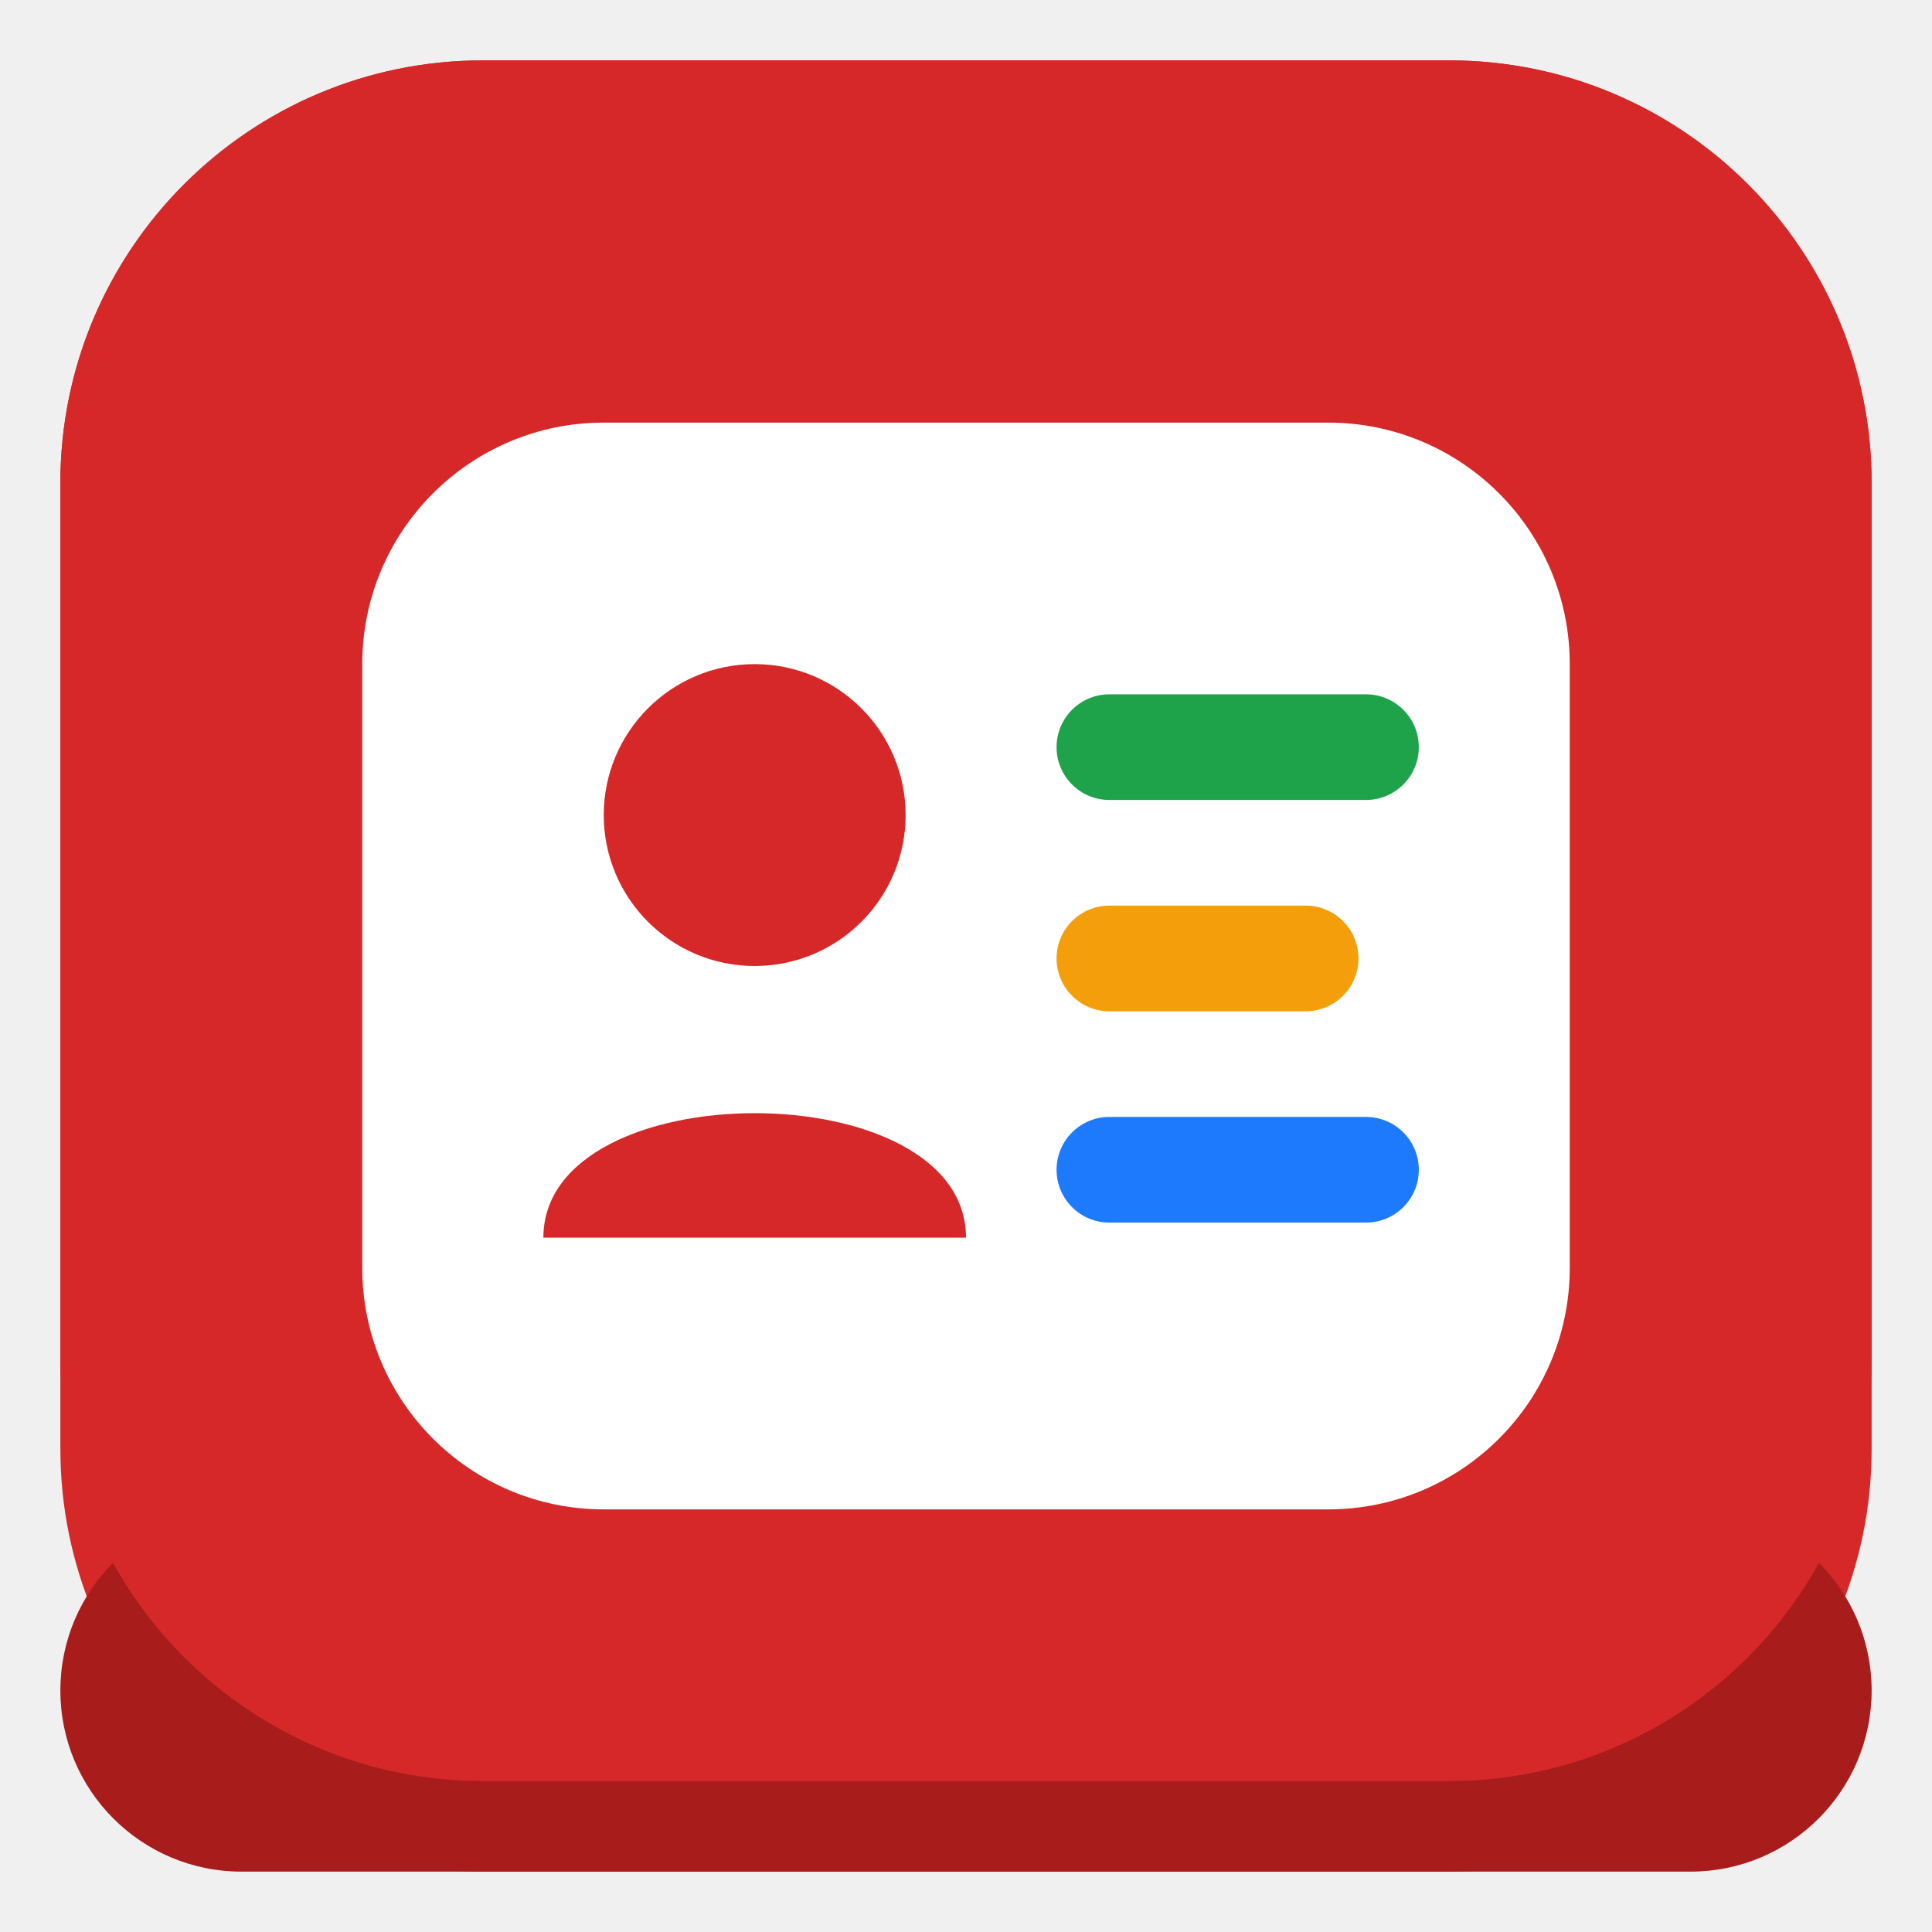
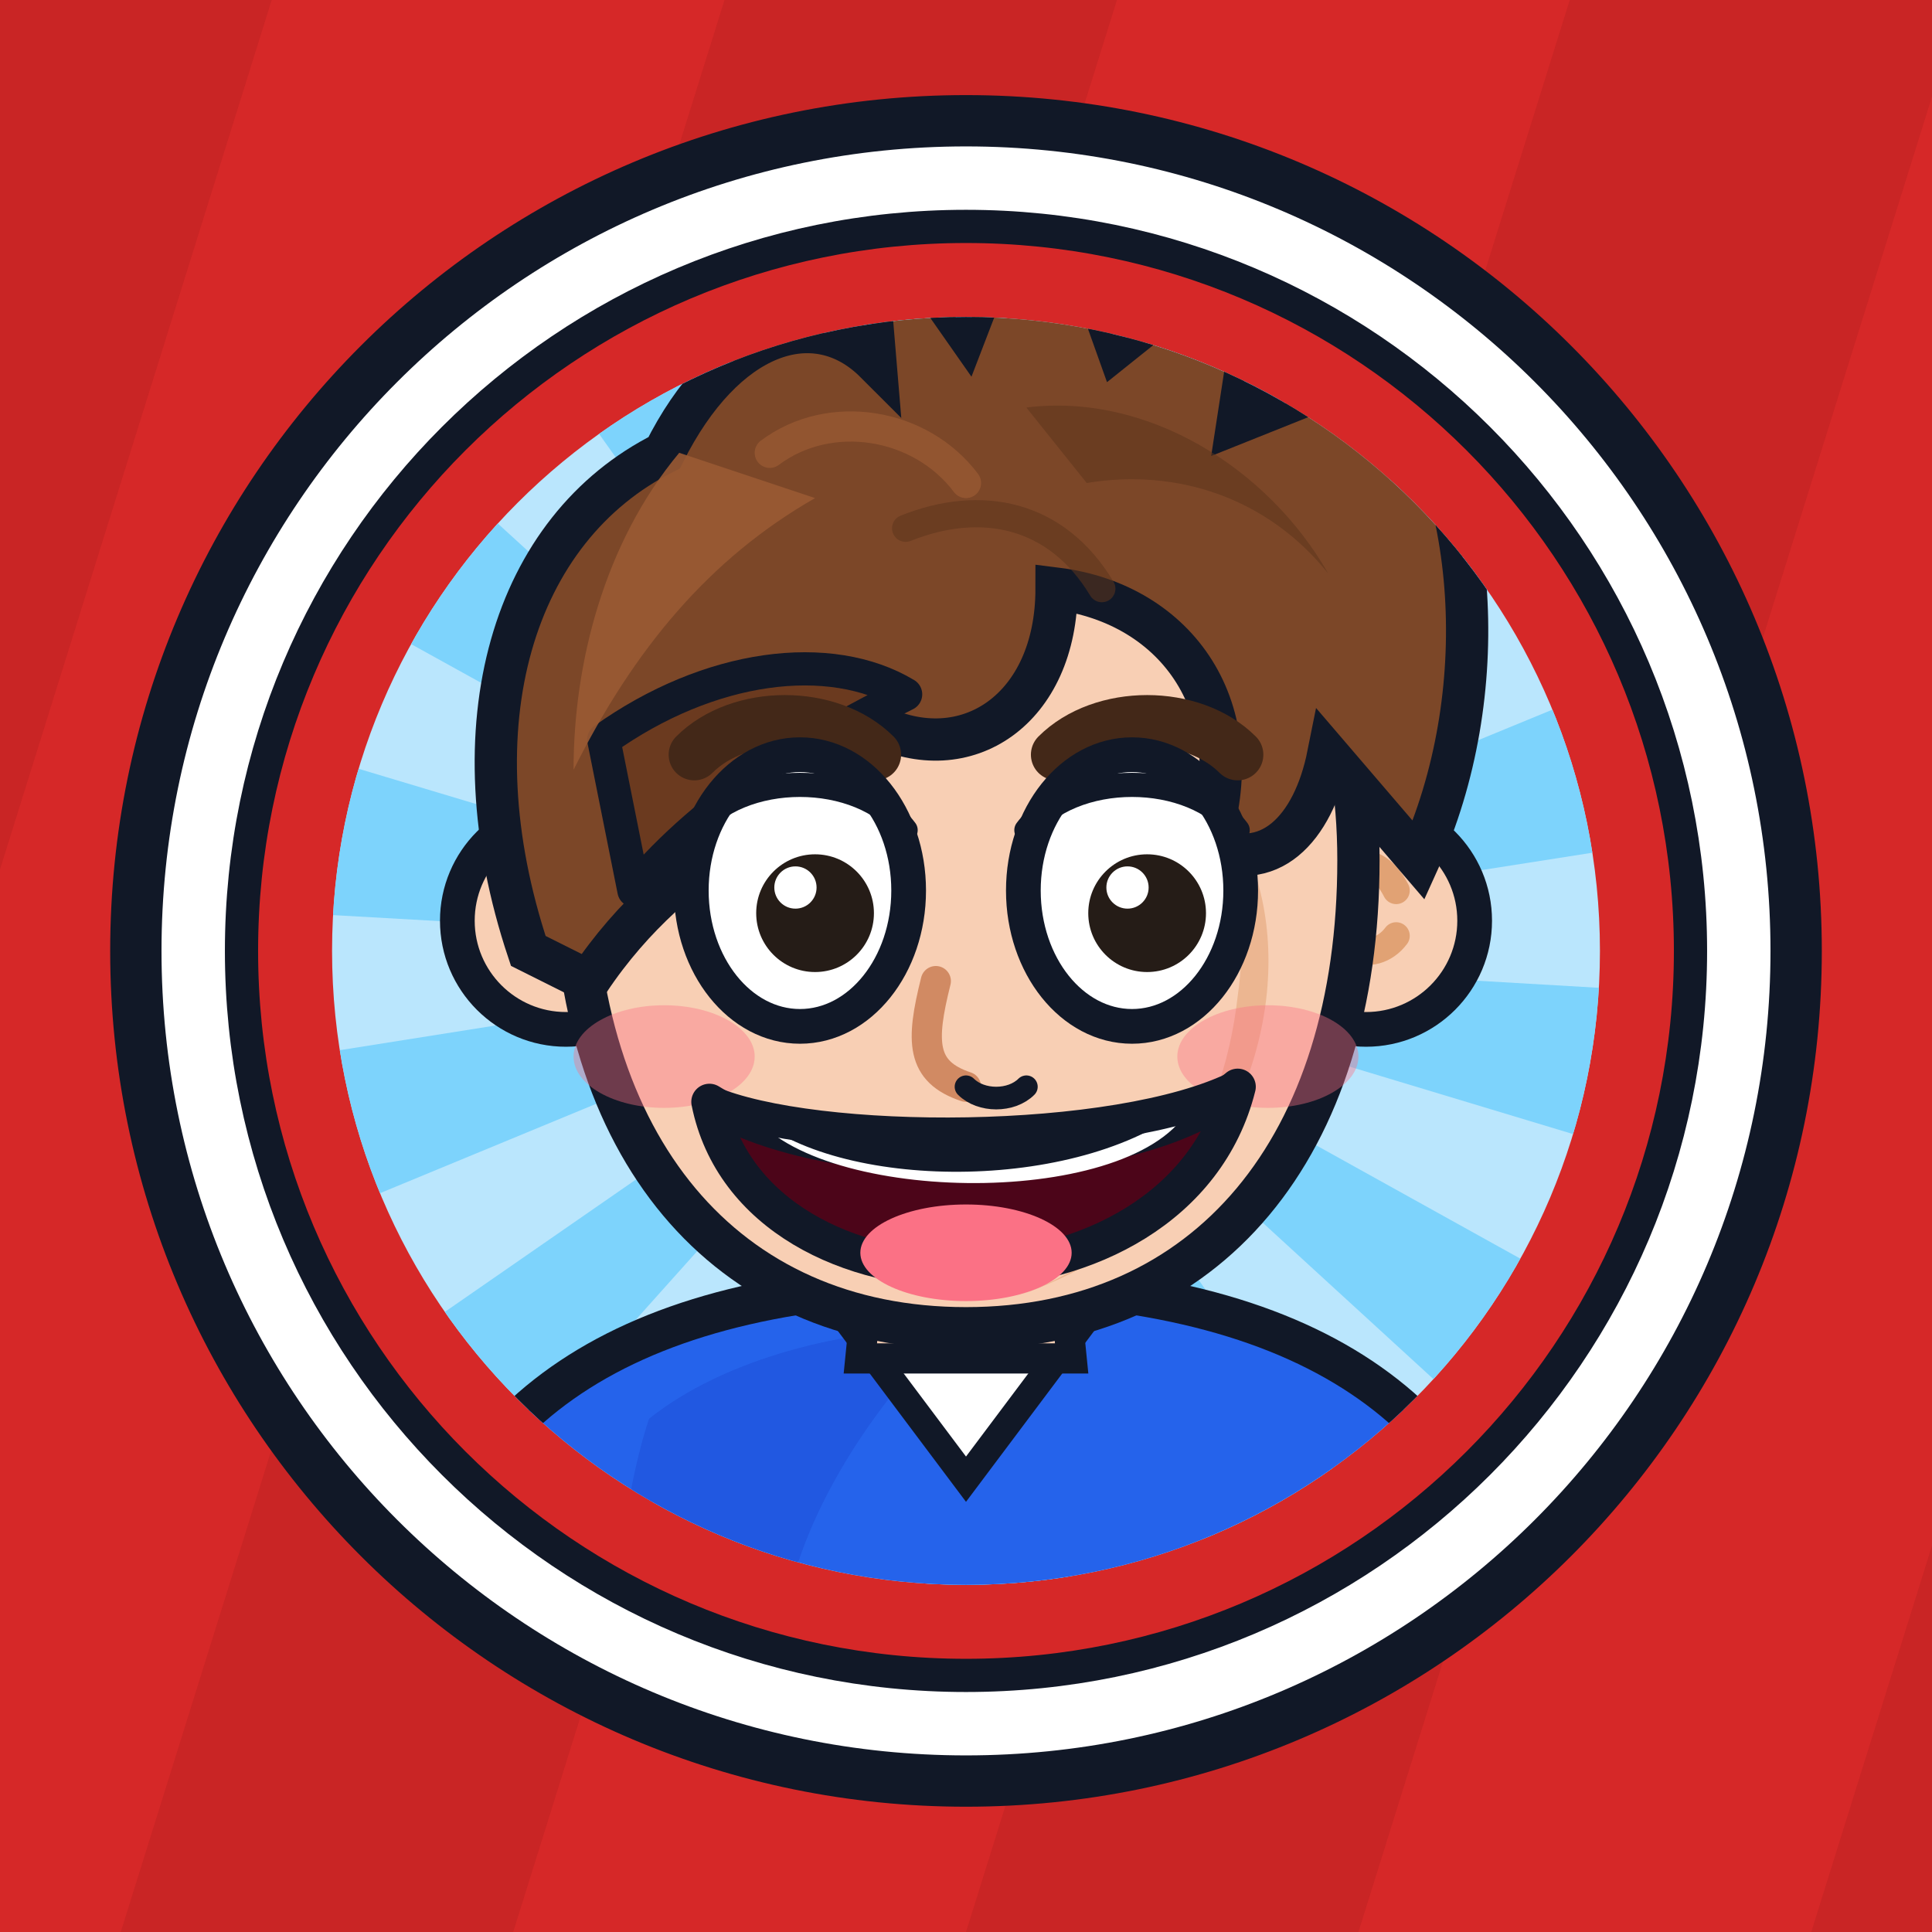
<svg xmlns="http://www.w3.org/2000/svg" width="128" height="128" viewBox="0 0 128 128">
-   <rect x="4" y="4" width="120" height="120" rx="28" fill="#D62828" />
-   <rect x="4" y="100" width="120" height="24" rx="12" fill="#A81C1C" />
-   <rect x="4" y="4" width="120" height="114" rx="28" fill="#D62828" />
-   <rect x="24" y="28" width="80" height="72" rx="16" fill="#FFFFFF" />
-   <circle cx="50" cy="54" r="10" fill="#D62828" />
-   <path d="M36 82 C36 71 64 71 64 82" fill="#D62828" />
-   <rect x="70" y="46" width="24" height="7" rx="3.5" fill="#1EA34A" />
-   <rect x="70" y="60" width="20" height="7" rx="3.5" fill="#F59E0B" />
-   <rect x="70" y="74" width="24" height="7" rx="3.5" fill="#1D7AFC" />
+   <rect width="128" height="128" fill="#D62828" />
+   <g fill="#8F1414" opacity="0.18">
+     <path d="M-48 128 L-22 128 L18 0 L-8 0 Z" />
+     <path d="M8 128 L34 128 L74 0 L48 0 Z" />
+     <path d="M64 128 L90 128 L130 0 L104 0 Z" />
+     <path d="M120 128 L146 128 L186 0 L160 0 Z" />
+   </g>
+   <circle cx="64" cy="63" r="55" fill="#FFFFFF" stroke="#111827" stroke-width="3.4" />
+   <circle cx="64" cy="63" r="48" fill="#D62828" stroke="#111827" stroke-width="2.2" />
+   <defs>
+     <clipPath id="aro">
+       <circle cx="64" cy="63" r="42" />
+     </clipPath>
+   </defs>
+   <g clip-path="url(#aro)">
+     <circle cx="64" cy="63" r="42" fill="#BAE6FD" />
+     <g fill="#7DD3FC">
+       <path d="M64 63 L57 21 L67 20 Z" />
+       <path d="M64 63 L57 21 L67 20 Z" transform="rotate(25.7 64 63)" />
+       <path d="M64 63 L57 21 L67 20 Z" transform="rotate(51.4 64 63)" />
+       <path d="M64 63 L57 21 L67 20 Z" transform="rotate(77.1 64 63)" />
+       <path d="M64 63 L57 21 L67 20 Z" transform="rotate(102.8 64 63)" />
+       <path d="M64 63 L57 21 L67 20 Z" transform="rotate(128.5 64 63)" />
+       <path d="M64 63 L57 21 L67 20 Z" transform="rotate(154.2 64 63)" />
+       <path d="M64 63 L57 21 L67 20 Z" transform="rotate(179.9 64 63)" />
+       <path d="M64 63 L57 21 L67 20 Z" transform="rotate(205.6 64 63)" />
+       <path d="M64 63 L57 21 L67 20 Z" transform="rotate(231.3 64 63)" />
+       <path d="M64 63 L57 21 L67 20 Z" transform="rotate(257 64 63)" />
+       <path d="M64 63 L57 21 L67 20 Z" transform="rotate(282.7 64 63)" />
+       <path d="M64 63 L57 21 L67 20 Z" transform="rotate(308.4 64 63)" />
+       <path d="M64 63 L57 21 L67 20 Z" transform="rotate(334.1 64 63)" />
+     </g>
+     <path d="M27 108 C30 93 42 85 64 85 C86 85 98 93 101 108 Z" fill="#2563EB" stroke="#111827" stroke-width="2.6" />
+     <path d="M43 94 C48 90 56 88 63 88 C57 94 53 101 52 107 L41 107 C41 102 42 97 43 94 Z" fill="#1D4ED8" opacity="0.55" />
+     <path d="M55 86 L64 98 L73 86 L69 84 L64 88 L59 84 Z" fill="#FFFFFF" stroke="#111827" stroke-width="1.8" />
+     <path d="M58 80 L70 80 L71 90 L57 90 Z" fill="#F8CFB4" stroke="#111827" stroke-width="2" />
+     <circle cx="37.5" cy="61" r="7.2" fill="#F8CFB4" stroke="#111827" stroke-width="2.3" />
+     <circle cx="90.5" cy="61" r="7.2" fill="#F8CFB4" stroke="#111827" stroke-width="2.3" />
+     <path d="M35.5 59 C37 56 40 57 40 60 C40 63 37 64 35.5 62" fill="none" stroke="#E1A274" stroke-width="1.8" stroke-linecap="round" />
+     <path d="M92.5 59 C91 56 88 57 88 60 C88 63 91 64 92.5 62" fill="none" stroke="#E1A274" stroke-width="1.8" stroke-linecap="round" />
+     <path d="M38 57 C38 39 49 31 64 31 C79 31 90 39 90 57 C90 76 80 88 64 88 C48 88 38 76 38 57 Z" fill="#F8CFB4" stroke="#111827" stroke-width="2.8" />
+     <path d="M77 50 C84 54 86 64 82 73 C79 80 73 84 67 86 C76 83 81 75 82 66 C83 59 81 53 77 50 Z" fill="#E1A274" opacity="0.55" />
+     <path d="M35 63 C30 48 34 35 44 30 C48 22 54 20 58 24 L57 12 L64 22 L69 9 L74 23 L84 15 L82 28 L92 24 C98 32 99 46 94 57 L88 50 C87 55 84 58 80 56 C83 47 78 40 70 39 C70 47 64 51 58 48 C53 54 45 56 39 65 Z" fill="#7C4728" stroke="#111827" stroke-width="2.8" />
+     <path d="M40 49 C47 44 55 43 60 46 C54 49 47 53 42 59 Z" fill="#6B3A1F" stroke="#111827" stroke-width="2.2" stroke-linejoin="round" />
+     <path d="M45 30 C40 36 38 44 38 51 C42 43 47 37 54 33 Z" fill="#9A5A33" opacity="0.9" />
+     <path d="M68 27 C76 26 84 31 88 38 C84 33 78 31 72 32 Z" fill="#5C341C" opacity="0.55" />
+     <path d="M60 35 C65 33 70 34 73 39" fill="none" stroke="#5C341C" stroke-width="1.8" opacity="0.55" stroke-linecap="round" />
+     <path d="M51 30 C55 27 61 28 64 32" fill="none" stroke="#9A5A33" stroke-width="2" opacity="0.75" stroke-linecap="round" />
+     <path d="M46 50 C49 47 55 47 58 50" fill="none" stroke="#432818" stroke-width="3.4" stroke-linecap="round" />
+     <path d="M70 50 C73 47 79 47 82 50" fill="none" stroke="#432818" stroke-width="3.4" stroke-linecap="round" />
+     <ellipse cx="53" cy="59" rx="7.2" ry="9" fill="#FFFFFF" stroke="#111827" stroke-width="2.3" />
+     <ellipse cx="75" cy="59" rx="7.2" ry="9" fill="#FFFFFF" stroke="#111827" stroke-width="2.3" />
+     <circle cx="54" cy="60.5" r="3.9" fill="#251C17" />
+     <circle cx="76" cy="60.5" r="3.9" fill="#251C17" />
+     <circle cx="52.7" cy="58.8" r="1.4" fill="#FFFFFF" />
+     <circle cx="74.7" cy="58.8" r="1.4" fill="#FFFFFF" />
+     <path d="M46 55 C49 51 57 51 60 55" fill="none" stroke="#111827" stroke-width="1.6" stroke-linecap="round" />
+     <path d="M68 55 C71 51 79 51 82 55" fill="none" stroke="#111827" stroke-width="1.6" stroke-linecap="round" />
+     <path d="M62 65 C61 69 61 71 64 72" fill="none" stroke="#D18A63" stroke-width="2" stroke-linecap="round" />
+     <path d="M64 72 C65 73 67 73 68 72" fill="none" stroke="#111827" stroke-width="1.5" stroke-linecap="round" />
+     <ellipse cx="44" cy="70" rx="6" ry="3.4" fill="#FB7185" opacity="0.4" />
+     <ellipse cx="84" cy="70" rx="6" ry="3.4" fill="#FB7185" opacity="0.4" />
+     <path d="M47 73 C50 88 78 88 82 72 C75 78 55 78 47 73 Z" fill="#4C0519" stroke="#111827" stroke-width="2.4" stroke-linejoin="round" />
+     <path d="M50 74 C56 79 72 79 79 73 C76 80 55 80 50 74 Z" fill="#FFFFFF" />
+     <ellipse cx="64" cy="83" rx="7" ry="3.2" fill="#FB7185" />
+     <path d="M47 73 C54 76 74 76 82 72" fill="none" stroke="#111827" stroke-width="2.2" stroke-linecap="round" />
+   </g>
</svg>
